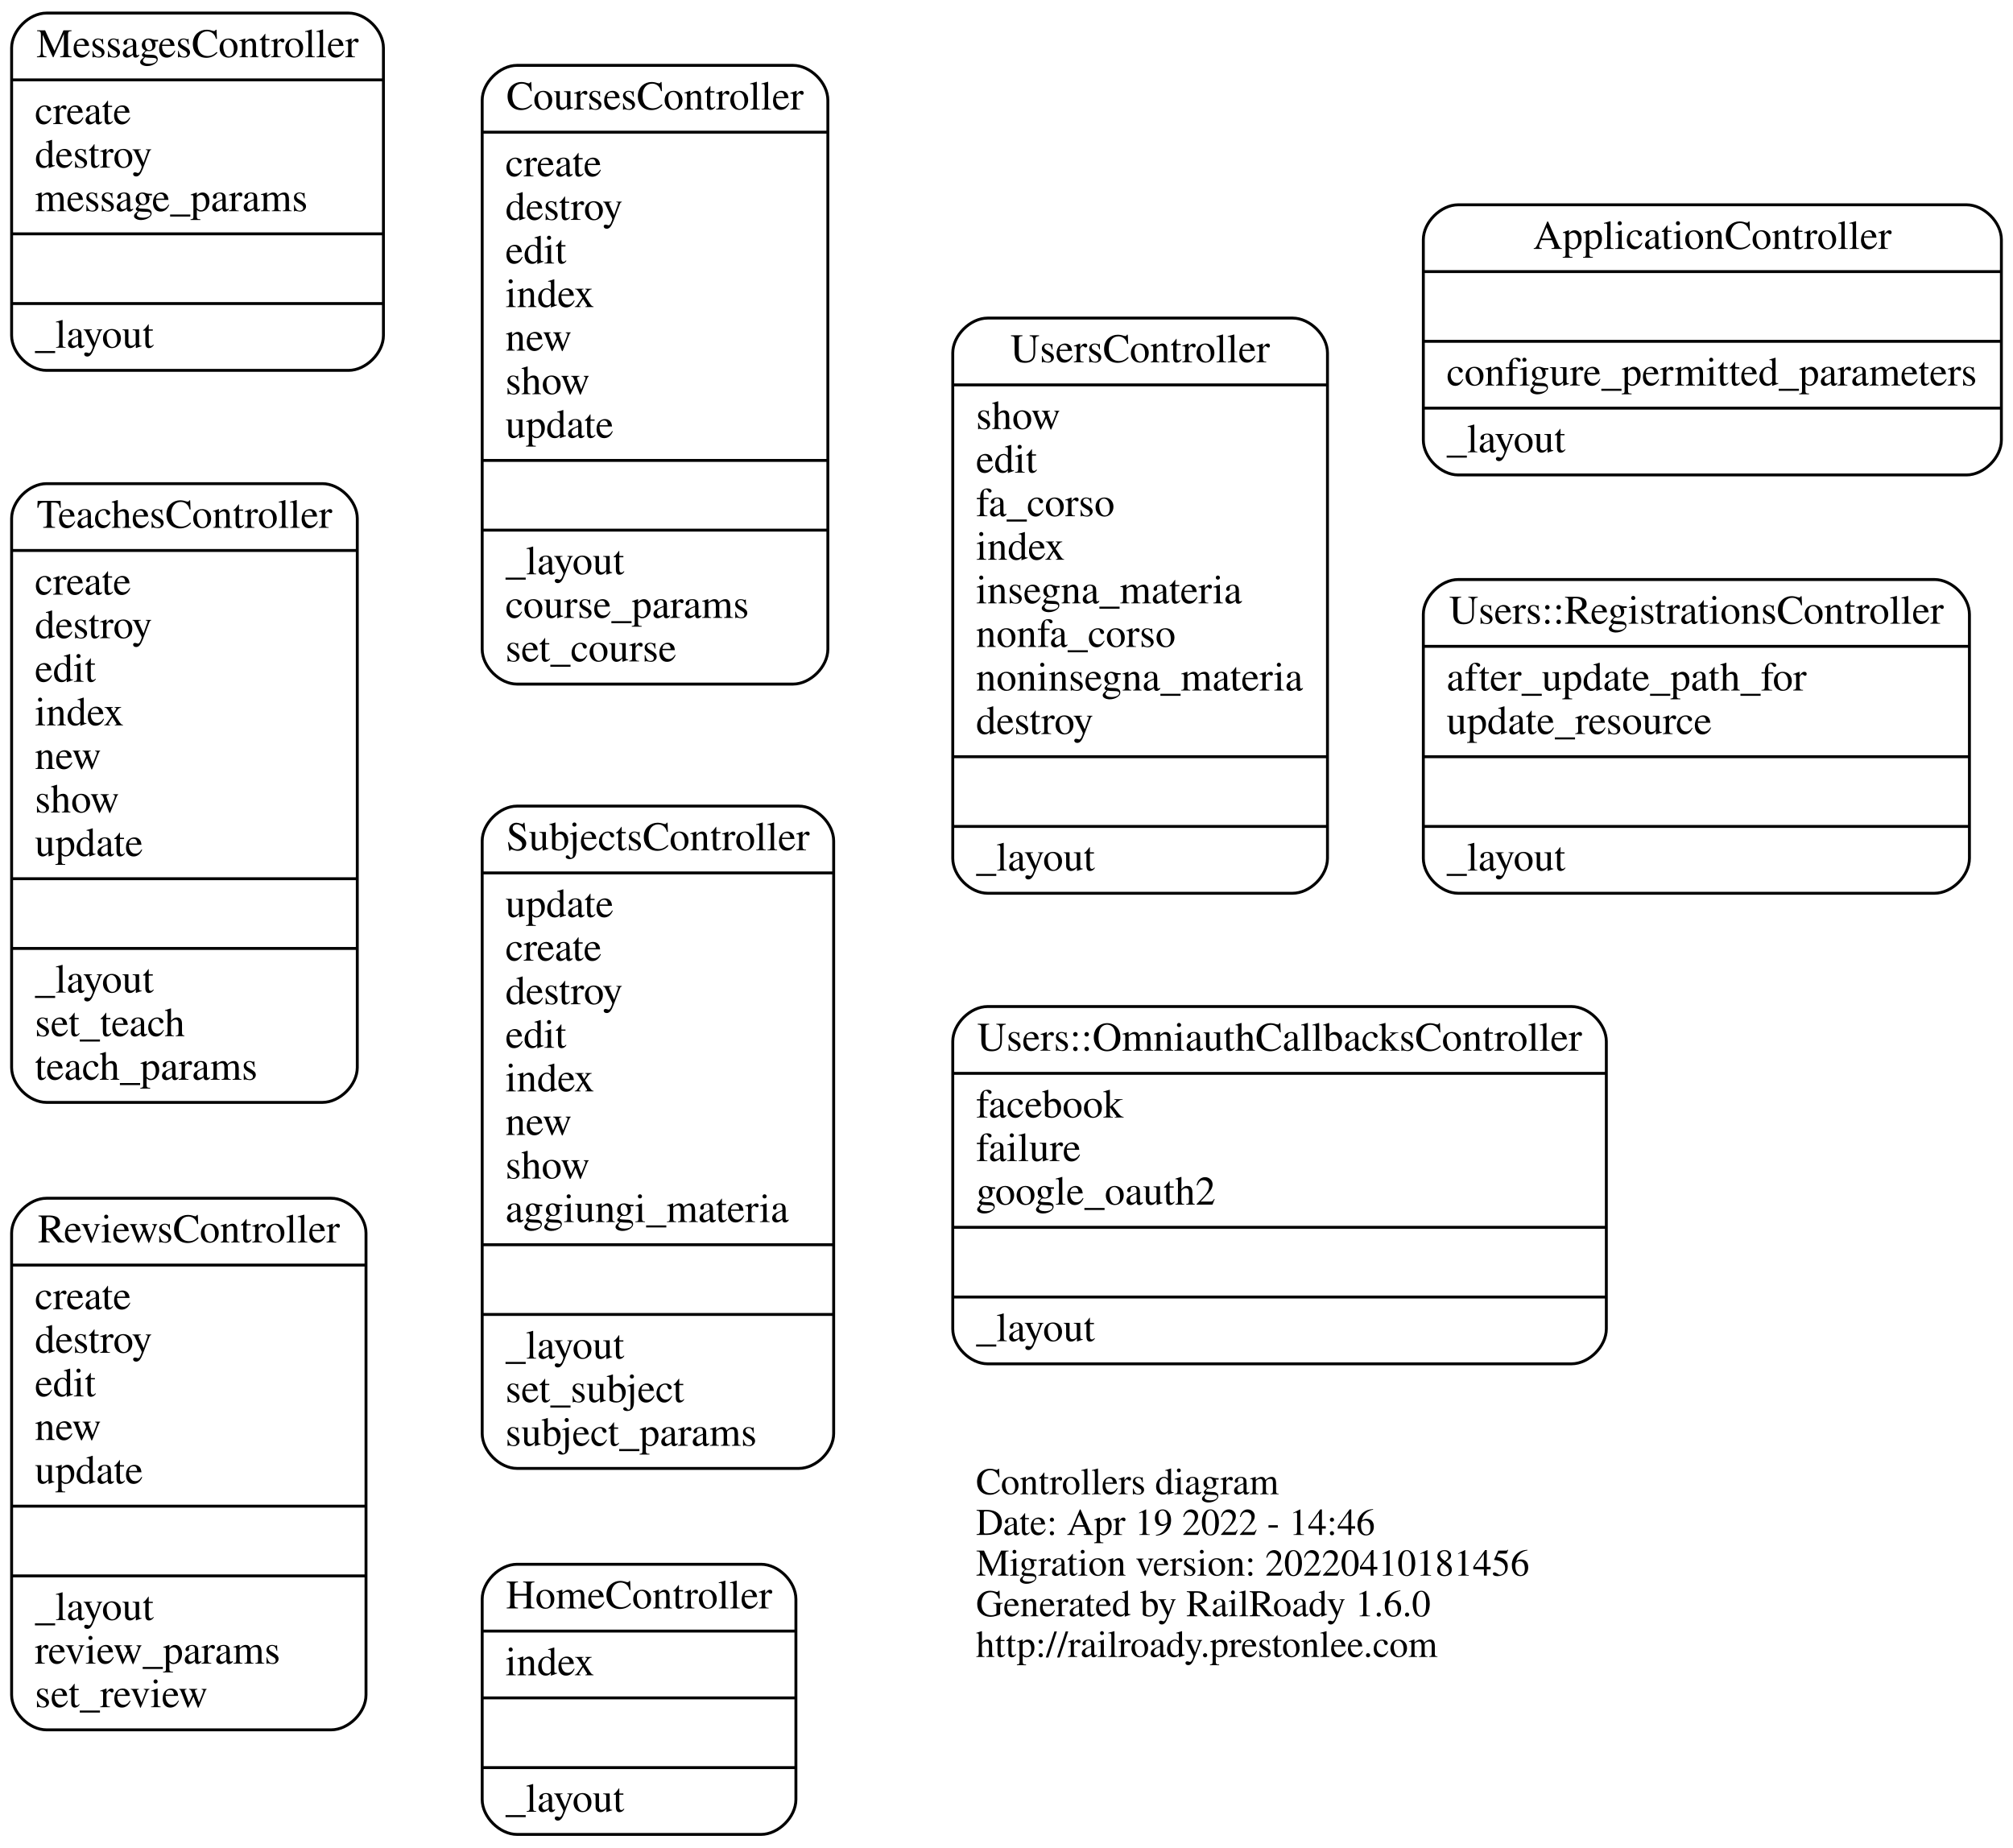
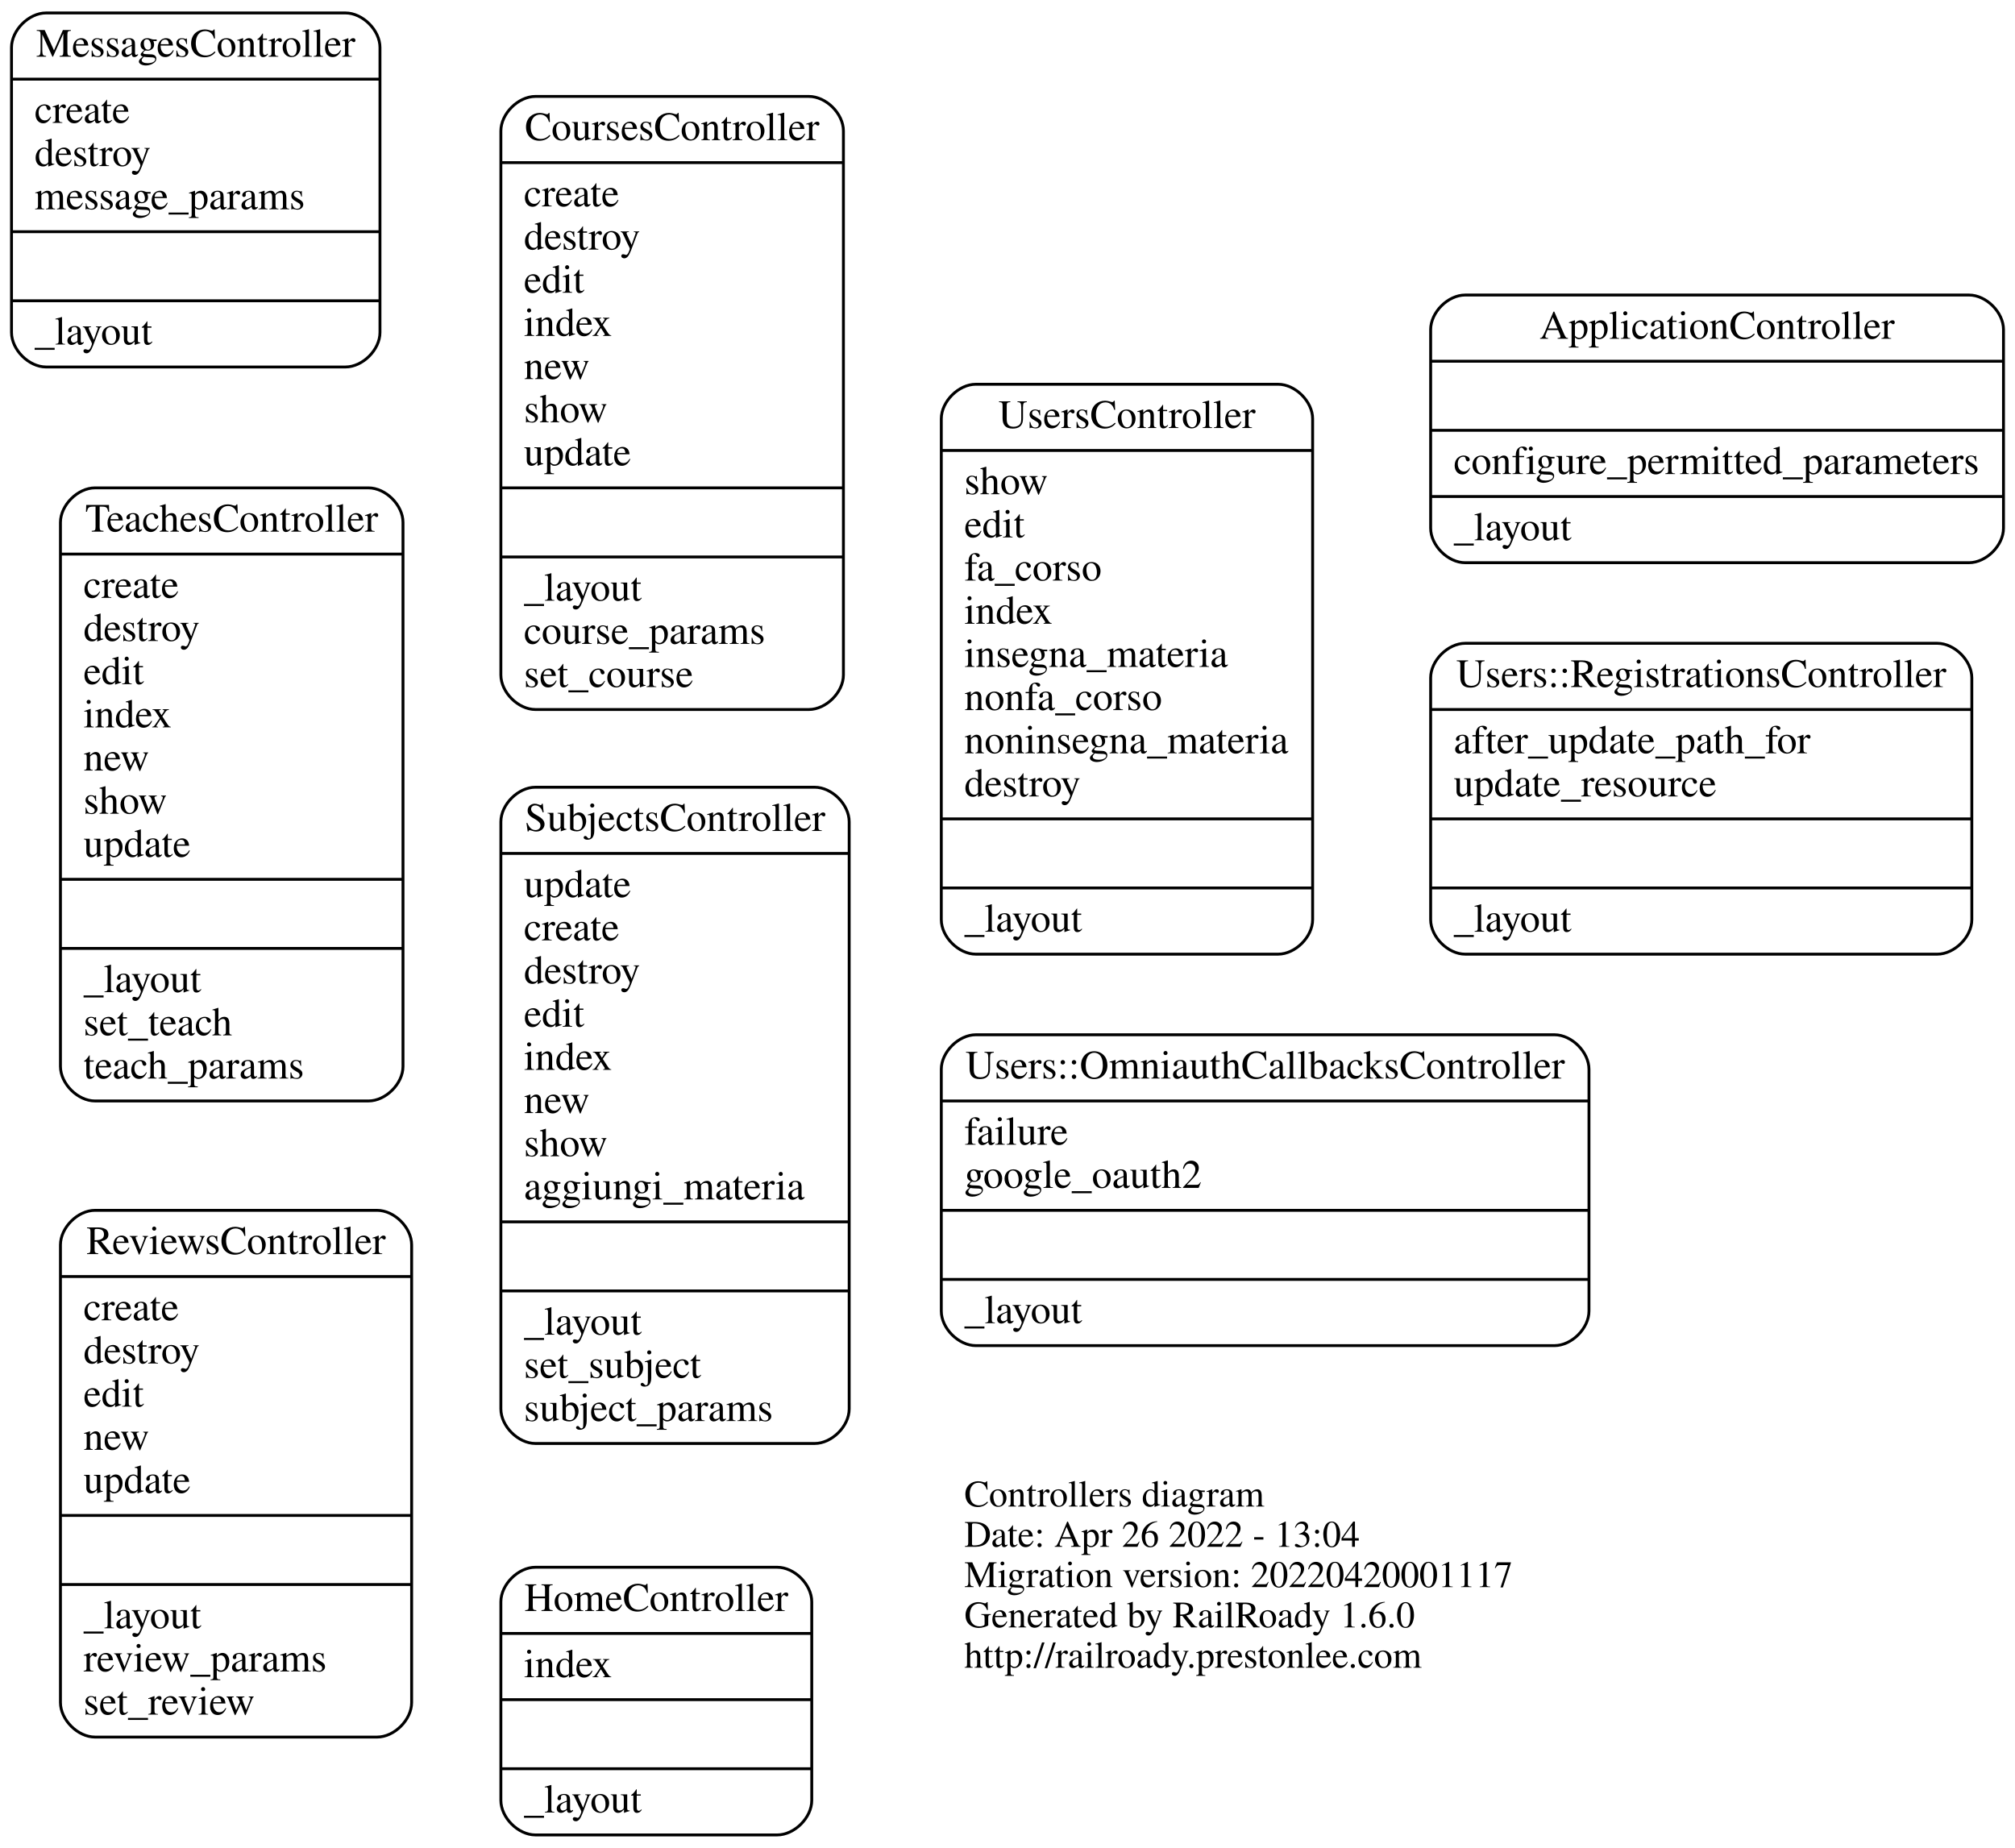
- <svg xmlns="http://www.w3.org/2000/svg" width="693pt" height="636pt" viewBox="0.00 0.00 693.00 636.00">
-   <g id="graph0" class="graph" transform="scale(1 1) rotate(0) translate(4 632)">
-     <polygon fill="transparent" stroke="transparent" points="-4,4 -4,-632 689,-632 689,4 -4,4" />
+ <svg xmlns="http://www.w3.org/2000/svg" width="700pt" height="642pt" viewBox="0.00 0.00 700.00 642.00">
+   <g id="graph0" class="graph" transform="scale(1 1) rotate(0) translate(4 638)">
+     <polygon fill="transparent" stroke="transparent" points="-4,4 -4,-638 696,-638 696,4 -4,4" />
    <g id="node1" class="node">
-       <text text-anchor="start" x="332" y="-117.6" font-family="Times,serif" font-size="13.00">Controllers diagram</text>
-       <text text-anchor="start" x="332" y="-103.6" font-family="Times,serif" font-size="13.00">Date: Apr 19 2022 - 14:46</text>
-       <text text-anchor="start" x="332" y="-89.6" font-family="Times,serif" font-size="13.00">Migration version: 20220410181456</text>
-       <text text-anchor="start" x="332" y="-75.6" font-family="Times,serif" font-size="13.00">Generated by RailRoady 1.6.0</text>
-       <text text-anchor="start" x="332" y="-61.6" font-family="Times,serif" font-size="13.00">http://railroady.prestonlee.com</text>
+       <text text-anchor="start" x="331" y="-114.6" font-family="Times,serif" font-size="13.00">Controllers diagram</text>
+       <text text-anchor="start" x="331" y="-100.6" font-family="Times,serif" font-size="13.00">Date: Apr 26 2022 - 13:04</text>
+       <text text-anchor="start" x="331" y="-86.6" font-family="Times,serif" font-size="13.00">Migration version: 20220420001117</text>
+       <text text-anchor="start" x="331" y="-72.6" font-family="Times,serif" font-size="13.00">Generated by RailRoady 1.6.0</text>
+       <text text-anchor="start" x="331" y="-58.6" font-family="Times,serif" font-size="13.00">http://railroady.prestonlee.com</text>
    </g>
    <g id="node2" class="node">
-       <path fill="none" stroke="black" d="M498,-468.5C498,-468.5 673,-468.5 673,-468.5 679,-468.5 685,-474.5 685,-480.5 685,-480.5 685,-549.5 685,-549.5 685,-555.5 679,-561.5 673,-561.5 673,-561.5 498,-561.5 498,-561.5 492,-561.5 486,-555.5 486,-549.5 486,-549.5 486,-480.5 486,-480.5 486,-474.5 492,-468.5 498,-468.5" />
-       <text text-anchor="middle" x="585.5" y="-546.3" font-family="Times,serif" font-size="14.00">ApplicationController</text>
-       <polyline fill="none" stroke="black" points="486,-538.5 685,-538.5 " />
-       <polyline fill="none" stroke="black" points="486,-514.5 685,-514.5 " />
-       <text text-anchor="start" x="494" y="-499.3" font-family="Times,serif" font-size="14.00">configure_permitted_parameters</text>
-       <polyline fill="none" stroke="black" points="486,-491.5 685,-491.5 " />
-       <text text-anchor="start" x="494" y="-476.3" font-family="Times,serif" font-size="14.00">_layout</text>
+       <path fill="none" stroke="black" d="M505,-442.5C505,-442.5 680,-442.5 680,-442.5 686,-442.5 692,-448.5 692,-454.5 692,-454.5 692,-523.5 692,-523.5 692,-529.5 686,-535.5 680,-535.5 680,-535.5 505,-535.5 505,-535.5 499,-535.5 493,-529.5 493,-523.5 493,-523.5 493,-454.5 493,-454.5 493,-448.5 499,-442.5 505,-442.5" />
+       <text text-anchor="middle" x="592.5" y="-520.3" font-family="Times,serif" font-size="14.00">ApplicationController</text>
+       <polyline fill="none" stroke="black" points="493,-512.5 692,-512.5 " />
+       <polyline fill="none" stroke="black" points="493,-488.5 692,-488.5 " />
+       <text text-anchor="start" x="501" y="-473.3" font-family="Times,serif" font-size="14.00">configure_permitted_parameters</text>
+       <polyline fill="none" stroke="black" points="493,-465.5 692,-465.5 " />
+       <text text-anchor="start" x="501" y="-450.3" font-family="Times,serif" font-size="14.00">_layout</text>
    </g>
    <g id="node3" class="node">
-       <path fill="none" stroke="black" d="M174,-396.5C174,-396.5 269,-396.5 269,-396.5 275,-396.5 281,-402.5 281,-408.5 281,-408.5 281,-597.5 281,-597.5 281,-603.5 275,-609.5 269,-609.5 269,-609.5 174,-609.5 174,-609.5 168,-609.5 162,-603.5 162,-597.5 162,-597.5 162,-408.5 162,-408.5 162,-402.5 168,-396.5 174,-396.5" />
-       <text text-anchor="middle" x="221.5" y="-594.3" font-family="Times,serif" font-size="14.00">CoursesController</text>
-       <polyline fill="none" stroke="black" points="162,-586.5 281,-586.5 " />
-       <text text-anchor="start" x="170" y="-571.3" font-family="Times,serif" font-size="14.00">create</text>
-       <text text-anchor="start" x="170" y="-556.3" font-family="Times,serif" font-size="14.00">destroy</text>
-       <text text-anchor="start" x="170" y="-541.3" font-family="Times,serif" font-size="14.00">edit</text>
-       <text text-anchor="start" x="170" y="-526.3" font-family="Times,serif" font-size="14.00">index</text>
-       <text text-anchor="start" x="170" y="-511.3" font-family="Times,serif" font-size="14.00">new</text>
-       <text text-anchor="start" x="170" y="-496.3" font-family="Times,serif" font-size="14.00">show</text>
-       <text text-anchor="start" x="170" y="-481.3" font-family="Times,serif" font-size="14.00">update</text>
-       <polyline fill="none" stroke="black" points="162,-473.5 281,-473.5 " />
-       <polyline fill="none" stroke="black" points="162,-449.5 281,-449.5 " />
-       <text text-anchor="start" x="170" y="-434.3" font-family="Times,serif" font-size="14.00">_layout</text>
-       <text text-anchor="start" x="170" y="-419.3" font-family="Times,serif" font-size="14.00">course_params</text>
-       <text text-anchor="start" x="170" y="-404.3" font-family="Times,serif" font-size="14.00">set_course</text>
+       <path fill="none" stroke="black" d="M182,-391.5C182,-391.5 277,-391.5 277,-391.5 283,-391.5 289,-397.5 289,-403.5 289,-403.5 289,-592.5 289,-592.5 289,-598.5 283,-604.5 277,-604.5 277,-604.5 182,-604.5 182,-604.5 176,-604.5 170,-598.5 170,-592.5 170,-592.5 170,-403.5 170,-403.5 170,-397.5 176,-391.5 182,-391.5" />
+       <text text-anchor="middle" x="229.5" y="-589.3" font-family="Times,serif" font-size="14.00">CoursesController</text>
+       <polyline fill="none" stroke="black" points="170,-581.5 289,-581.5 " />
+       <text text-anchor="start" x="178" y="-566.3" font-family="Times,serif" font-size="14.00">create</text>
+       <text text-anchor="start" x="178" y="-551.3" font-family="Times,serif" font-size="14.00">destroy</text>
+       <text text-anchor="start" x="178" y="-536.3" font-family="Times,serif" font-size="14.00">edit</text>
+       <text text-anchor="start" x="178" y="-521.3" font-family="Times,serif" font-size="14.00">index</text>
+       <text text-anchor="start" x="178" y="-506.3" font-family="Times,serif" font-size="14.00">new</text>
+       <text text-anchor="start" x="178" y="-491.3" font-family="Times,serif" font-size="14.00">show</text>
+       <text text-anchor="start" x="178" y="-476.3" font-family="Times,serif" font-size="14.00">update</text>
+       <polyline fill="none" stroke="black" points="170,-468.5 289,-468.5 " />
+       <polyline fill="none" stroke="black" points="170,-444.5 289,-444.5 " />
+       <text text-anchor="start" x="178" y="-429.3" font-family="Times,serif" font-size="14.00">_layout</text>
+       <text text-anchor="start" x="178" y="-414.3" font-family="Times,serif" font-size="14.00">course_params</text>
+       <text text-anchor="start" x="178" y="-399.3" font-family="Times,serif" font-size="14.00">set_course</text>
    </g>
    <g id="node4" class="node">
-       <path fill="none" stroke="black" d="M174,-0.5C174,-0.5 258,-0.5 258,-0.5 264,-0.5 270,-6.5 270,-12.5 270,-12.5 270,-81.5 270,-81.5 270,-87.5 264,-93.5 258,-93.5 258,-93.5 174,-93.5 174,-93.5 168,-93.5 162,-87.5 162,-81.5 162,-81.5 162,-12.5 162,-12.5 162,-6.5 168,-0.5 174,-0.5" />
-       <text text-anchor="middle" x="216" y="-78.3" font-family="Times,serif" font-size="14.00">HomeController</text>
-       <polyline fill="none" stroke="black" points="162,-70.5 270,-70.5 " />
-       <text text-anchor="start" x="170" y="-55.3" font-family="Times,serif" font-size="14.00">index</text>
-       <polyline fill="none" stroke="black" points="162,-47.5 270,-47.5 " />
-       <polyline fill="none" stroke="black" points="162,-23.5 270,-23.5 " />
-       <text text-anchor="start" x="170" y="-8.3" font-family="Times,serif" font-size="14.00">_layout</text>
+       <path fill="none" stroke="black" d="M182,-0.5C182,-0.5 266,-0.5 266,-0.5 272,-0.5 278,-6.5 278,-12.5 278,-12.5 278,-81.5 278,-81.5 278,-87.5 272,-93.5 266,-93.5 266,-93.5 182,-93.5 182,-93.5 176,-93.5 170,-87.5 170,-81.5 170,-81.5 170,-12.5 170,-12.5 170,-6.5 176,-0.5 182,-0.5" />
+       <text text-anchor="middle" x="224" y="-78.3" font-family="Times,serif" font-size="14.00">HomeController</text>
+       <polyline fill="none" stroke="black" points="170,-70.5 278,-70.5 " />
+       <text text-anchor="start" x="178" y="-55.3" font-family="Times,serif" font-size="14.00">index</text>
+       <polyline fill="none" stroke="black" points="170,-47.5 278,-47.5 " />
+       <polyline fill="none" stroke="black" points="170,-23.5 278,-23.5 " />
+       <text text-anchor="start" x="178" y="-8.3" font-family="Times,serif" font-size="14.00">_layout</text>
    </g>
    <g id="node5" class="node">
-       <path fill="none" stroke="black" d="M12,-504.5C12,-504.5 116,-504.5 116,-504.5 122,-504.5 128,-510.5 128,-516.5 128,-516.5 128,-615.5 128,-615.5 128,-621.5 122,-627.5 116,-627.5 116,-627.5 12,-627.5 12,-627.5 6,-627.5 0,-621.5 0,-615.5 0,-615.5 0,-516.5 0,-516.5 0,-510.5 6,-504.5 12,-504.5" />
-       <text text-anchor="middle" x="64" y="-612.3" font-family="Times,serif" font-size="14.00">MessagesController</text>
-       <polyline fill="none" stroke="black" points="0,-604.5 128,-604.5 " />
-       <text text-anchor="start" x="8" y="-589.3" font-family="Times,serif" font-size="14.00">create</text>
-       <text text-anchor="start" x="8" y="-574.3" font-family="Times,serif" font-size="14.00">destroy</text>
-       <text text-anchor="start" x="8" y="-559.3" font-family="Times,serif" font-size="14.00">message_params</text>
-       <polyline fill="none" stroke="black" points="0,-551.5 128,-551.5 " />
-       <polyline fill="none" stroke="black" points="0,-527.5 128,-527.5 " />
-       <text text-anchor="start" x="8" y="-512.3" font-family="Times,serif" font-size="14.00">_layout</text>
+       <path fill="none" stroke="black" d="M12,-510.5C12,-510.5 116,-510.5 116,-510.5 122,-510.5 128,-516.5 128,-522.5 128,-522.5 128,-621.5 128,-621.5 128,-627.5 122,-633.5 116,-633.5 116,-633.5 12,-633.5 12,-633.5 6,-633.5 0,-627.5 0,-621.5 0,-621.5 0,-522.5 0,-522.5 0,-516.5 6,-510.5 12,-510.5" />
+       <text text-anchor="middle" x="64" y="-618.3" font-family="Times,serif" font-size="14.00">MessagesController</text>
+       <polyline fill="none" stroke="black" points="0,-610.5 128,-610.5 " />
+       <text text-anchor="start" x="8" y="-595.3" font-family="Times,serif" font-size="14.00">create</text>
+       <text text-anchor="start" x="8" y="-580.3" font-family="Times,serif" font-size="14.00">destroy</text>
+       <text text-anchor="start" x="8" y="-565.3" font-family="Times,serif" font-size="14.00">message_params</text>
+       <polyline fill="none" stroke="black" points="0,-557.5 128,-557.5 " />
+       <polyline fill="none" stroke="black" points="0,-533.5 128,-533.5 " />
+       <text text-anchor="start" x="8" y="-518.3" font-family="Times,serif" font-size="14.00">_layout</text>
    </g>
    <g id="node6" class="node">
-       <path fill="none" stroke="black" d="M12,-36.5C12,-36.5 110,-36.5 110,-36.5 116,-36.5 122,-42.5 122,-48.5 122,-48.5 122,-207.5 122,-207.5 122,-213.5 116,-219.5 110,-219.5 110,-219.5 12,-219.5 12,-219.5 6,-219.5 0,-213.5 0,-207.5 0,-207.5 0,-48.5 0,-48.5 0,-42.5 6,-36.5 12,-36.5" />
-       <text text-anchor="middle" x="61" y="-204.3" font-family="Times,serif" font-size="14.00">ReviewsController</text>
-       <polyline fill="none" stroke="black" points="0,-196.5 122,-196.5 " />
-       <text text-anchor="start" x="8" y="-181.3" font-family="Times,serif" font-size="14.00">create</text>
-       <text text-anchor="start" x="8" y="-166.3" font-family="Times,serif" font-size="14.00">destroy</text>
-       <text text-anchor="start" x="8" y="-151.3" font-family="Times,serif" font-size="14.00">edit</text>
-       <text text-anchor="start" x="8" y="-136.3" font-family="Times,serif" font-size="14.00">new</text>
-       <text text-anchor="start" x="8" y="-121.3" font-family="Times,serif" font-size="14.00">update</text>
-       <polyline fill="none" stroke="black" points="0,-113.5 122,-113.5 " />
-       <polyline fill="none" stroke="black" points="0,-89.5 122,-89.5 " />
-       <text text-anchor="start" x="8" y="-74.3" font-family="Times,serif" font-size="14.00">_layout</text>
-       <text text-anchor="start" x="8" y="-59.3" font-family="Times,serif" font-size="14.00">review_params</text>
-       <text text-anchor="start" x="8" y="-44.3" font-family="Times,serif" font-size="14.00">set_review</text>
+       <path fill="none" stroke="black" d="M29,-34.5C29,-34.5 127,-34.5 127,-34.5 133,-34.5 139,-40.5 139,-46.5 139,-46.5 139,-205.5 139,-205.5 139,-211.5 133,-217.5 127,-217.5 127,-217.5 29,-217.5 29,-217.5 23,-217.5 17,-211.5 17,-205.5 17,-205.5 17,-46.5 17,-46.5 17,-40.5 23,-34.5 29,-34.5" />
+       <text text-anchor="middle" x="78" y="-202.3" font-family="Times,serif" font-size="14.00">ReviewsController</text>
+       <polyline fill="none" stroke="black" points="17,-194.5 139,-194.5 " />
+       <text text-anchor="start" x="25" y="-179.3" font-family="Times,serif" font-size="14.00">create</text>
+       <text text-anchor="start" x="25" y="-164.3" font-family="Times,serif" font-size="14.00">destroy</text>
+       <text text-anchor="start" x="25" y="-149.3" font-family="Times,serif" font-size="14.00">edit</text>
+       <text text-anchor="start" x="25" y="-134.3" font-family="Times,serif" font-size="14.00">new</text>
+       <text text-anchor="start" x="25" y="-119.3" font-family="Times,serif" font-size="14.00">update</text>
+       <polyline fill="none" stroke="black" points="17,-111.5 139,-111.5 " />
+       <polyline fill="none" stroke="black" points="17,-87.5 139,-87.5 " />
+       <text text-anchor="start" x="25" y="-72.3" font-family="Times,serif" font-size="14.00">_layout</text>
+       <text text-anchor="start" x="25" y="-57.3" font-family="Times,serif" font-size="14.00">review_params</text>
+       <text text-anchor="start" x="25" y="-42.3" font-family="Times,serif" font-size="14.00">set_review</text>
    </g>
    <g id="node7" class="node">
-       <path fill="none" stroke="black" d="M174,-126.5C174,-126.5 271,-126.5 271,-126.5 277,-126.5 283,-132.5 283,-138.5 283,-138.5 283,-342.5 283,-342.5 283,-348.5 277,-354.5 271,-354.5 271,-354.5 174,-354.5 174,-354.5 168,-354.5 162,-348.5 162,-342.5 162,-342.5 162,-138.5 162,-138.5 162,-132.5 168,-126.5 174,-126.5" />
-       <text text-anchor="middle" x="222.5" y="-339.3" font-family="Times,serif" font-size="14.00">SubjectsController</text>
-       <polyline fill="none" stroke="black" points="162,-331.5 283,-331.5 " />
-       <text text-anchor="start" x="170" y="-316.3" font-family="Times,serif" font-size="14.00">update</text>
-       <text text-anchor="start" x="170" y="-301.3" font-family="Times,serif" font-size="14.00">create</text>
-       <text text-anchor="start" x="170" y="-286.3" font-family="Times,serif" font-size="14.00">destroy</text>
-       <text text-anchor="start" x="170" y="-271.3" font-family="Times,serif" font-size="14.00">edit</text>
-       <text text-anchor="start" x="170" y="-256.3" font-family="Times,serif" font-size="14.00">index</text>
-       <text text-anchor="start" x="170" y="-241.3" font-family="Times,serif" font-size="14.00">new</text>
-       <text text-anchor="start" x="170" y="-226.3" font-family="Times,serif" font-size="14.00">show</text>
-       <text text-anchor="start" x="170" y="-211.3" font-family="Times,serif" font-size="14.00">aggiungi_materia</text>
-       <polyline fill="none" stroke="black" points="162,-203.5 283,-203.5 " />
-       <polyline fill="none" stroke="black" points="162,-179.5 283,-179.5 " />
-       <text text-anchor="start" x="170" y="-164.3" font-family="Times,serif" font-size="14.00">_layout</text>
-       <text text-anchor="start" x="170" y="-149.3" font-family="Times,serif" font-size="14.00">set_subject</text>
-       <text text-anchor="start" x="170" y="-134.3" font-family="Times,serif" font-size="14.00">subject_params</text>
+       <path fill="none" stroke="black" d="M182,-136.5C182,-136.5 279,-136.5 279,-136.5 285,-136.5 291,-142.5 291,-148.5 291,-148.5 291,-352.5 291,-352.5 291,-358.5 285,-364.5 279,-364.5 279,-364.5 182,-364.5 182,-364.5 176,-364.5 170,-358.5 170,-352.5 170,-352.5 170,-148.5 170,-148.5 170,-142.5 176,-136.5 182,-136.5" />
+       <text text-anchor="middle" x="230.5" y="-349.3" font-family="Times,serif" font-size="14.00">SubjectsController</text>
+       <polyline fill="none" stroke="black" points="170,-341.5 291,-341.5 " />
+       <text text-anchor="start" x="178" y="-326.3" font-family="Times,serif" font-size="14.00">update</text>
+       <text text-anchor="start" x="178" y="-311.3" font-family="Times,serif" font-size="14.00">create</text>
+       <text text-anchor="start" x="178" y="-296.3" font-family="Times,serif" font-size="14.00">destroy</text>
+       <text text-anchor="start" x="178" y="-281.3" font-family="Times,serif" font-size="14.00">edit</text>
+       <text text-anchor="start" x="178" y="-266.3" font-family="Times,serif" font-size="14.00">index</text>
+       <text text-anchor="start" x="178" y="-251.3" font-family="Times,serif" font-size="14.00">new</text>
+       <text text-anchor="start" x="178" y="-236.3" font-family="Times,serif" font-size="14.00">show</text>
+       <text text-anchor="start" x="178" y="-221.3" font-family="Times,serif" font-size="14.00">aggiungi_materia</text>
+       <polyline fill="none" stroke="black" points="170,-213.5 291,-213.5 " />
+       <polyline fill="none" stroke="black" points="170,-189.5 291,-189.5 " />
+       <text text-anchor="start" x="178" y="-174.3" font-family="Times,serif" font-size="14.00">_layout</text>
+       <text text-anchor="start" x="178" y="-159.3" font-family="Times,serif" font-size="14.00">set_subject</text>
+       <text text-anchor="start" x="178" y="-144.3" font-family="Times,serif" font-size="14.00">subject_params</text>
    </g>
    <g id="node8" class="node">
-       <path fill="none" stroke="black" d="M12,-252.5C12,-252.5 107,-252.5 107,-252.5 113,-252.5 119,-258.5 119,-264.5 119,-264.5 119,-453.5 119,-453.5 119,-459.5 113,-465.5 107,-465.5 107,-465.5 12,-465.5 12,-465.5 6,-465.5 0,-459.5 0,-453.5 0,-453.5 0,-264.5 0,-264.5 0,-258.5 6,-252.5 12,-252.5" />
-       <text text-anchor="middle" x="59.5" y="-450.3" font-family="Times,serif" font-size="14.00">TeachesController</text>
-       <polyline fill="none" stroke="black" points="0,-442.5 119,-442.5 " />
-       <text text-anchor="start" x="8" y="-427.3" font-family="Times,serif" font-size="14.00">create</text>
-       <text text-anchor="start" x="8" y="-412.3" font-family="Times,serif" font-size="14.00">destroy</text>
-       <text text-anchor="start" x="8" y="-397.3" font-family="Times,serif" font-size="14.00">edit</text>
-       <text text-anchor="start" x="8" y="-382.3" font-family="Times,serif" font-size="14.00">index</text>
-       <text text-anchor="start" x="8" y="-367.3" font-family="Times,serif" font-size="14.00">new</text>
-       <text text-anchor="start" x="8" y="-352.3" font-family="Times,serif" font-size="14.00">show</text>
-       <text text-anchor="start" x="8" y="-337.3" font-family="Times,serif" font-size="14.00">update</text>
-       <polyline fill="none" stroke="black" points="0,-329.5 119,-329.5 " />
-       <polyline fill="none" stroke="black" points="0,-305.5 119,-305.5 " />
-       <text text-anchor="start" x="8" y="-290.3" font-family="Times,serif" font-size="14.00">_layout</text>
-       <text text-anchor="start" x="8" y="-275.3" font-family="Times,serif" font-size="14.00">set_teach</text>
-       <text text-anchor="start" x="8" y="-260.3" font-family="Times,serif" font-size="14.00">teach_params</text>
+       <path fill="none" stroke="black" d="M29,-255.5C29,-255.5 124,-255.5 124,-255.5 130,-255.5 136,-261.5 136,-267.5 136,-267.5 136,-456.5 136,-456.5 136,-462.5 130,-468.5 124,-468.5 124,-468.5 29,-468.5 29,-468.5 23,-468.5 17,-462.5 17,-456.5 17,-456.5 17,-267.5 17,-267.5 17,-261.5 23,-255.5 29,-255.5" />
+       <text text-anchor="middle" x="76.5" y="-453.3" font-family="Times,serif" font-size="14.00">TeachesController</text>
+       <polyline fill="none" stroke="black" points="17,-445.5 136,-445.5 " />
+       <text text-anchor="start" x="25" y="-430.3" font-family="Times,serif" font-size="14.00">create</text>
+       <text text-anchor="start" x="25" y="-415.3" font-family="Times,serif" font-size="14.00">destroy</text>
+       <text text-anchor="start" x="25" y="-400.3" font-family="Times,serif" font-size="14.00">edit</text>
+       <text text-anchor="start" x="25" y="-385.3" font-family="Times,serif" font-size="14.00">index</text>
+       <text text-anchor="start" x="25" y="-370.3" font-family="Times,serif" font-size="14.00">new</text>
+       <text text-anchor="start" x="25" y="-355.3" font-family="Times,serif" font-size="14.00">show</text>
+       <text text-anchor="start" x="25" y="-340.3" font-family="Times,serif" font-size="14.00">update</text>
+       <polyline fill="none" stroke="black" points="17,-332.5 136,-332.5 " />
+       <polyline fill="none" stroke="black" points="17,-308.5 136,-308.5 " />
+       <text text-anchor="start" x="25" y="-293.3" font-family="Times,serif" font-size="14.00">_layout</text>
+       <text text-anchor="start" x="25" y="-278.3" font-family="Times,serif" font-size="14.00">set_teach</text>
+       <text text-anchor="start" x="25" y="-263.3" font-family="Times,serif" font-size="14.00">teach_params</text>
    </g>
    <g id="node9" class="node">
-       <path fill="none" stroke="black" d="M336,-162.5C336,-162.5 537,-162.5 537,-162.5 543,-162.5 549,-168.5 549,-174.5 549,-174.5 549,-273.5 549,-273.5 549,-279.5 543,-285.5 537,-285.5 537,-285.5 336,-285.5 336,-285.5 330,-285.5 324,-279.5 324,-273.5 324,-273.5 324,-174.5 324,-174.5 324,-168.5 330,-162.5 336,-162.5" />
-       <text text-anchor="middle" x="436.5" y="-270.3" font-family="Times,serif" font-size="14.00">Users::OmniauthCallbacksController</text>
-       <polyline fill="none" stroke="black" points="324,-262.5 549,-262.5 " />
-       <text text-anchor="start" x="332" y="-247.3" font-family="Times,serif" font-size="14.00">facebook</text>
-       <text text-anchor="start" x="332" y="-232.3" font-family="Times,serif" font-size="14.00">failure</text>
-       <text text-anchor="start" x="332" y="-217.3" font-family="Times,serif" font-size="14.00">google_oauth2</text>
-       <polyline fill="none" stroke="black" points="324,-209.5 549,-209.5 " />
-       <polyline fill="none" stroke="black" points="324,-185.5 549,-185.5 " />
-       <text text-anchor="start" x="332" y="-170.3" font-family="Times,serif" font-size="14.00">_layout</text>
+       <path fill="none" stroke="black" d="M335,-170.5C335,-170.5 536,-170.5 536,-170.5 542,-170.5 548,-176.5 548,-182.5 548,-182.5 548,-266.5 548,-266.5 548,-272.5 542,-278.5 536,-278.5 536,-278.5 335,-278.5 335,-278.5 329,-278.5 323,-272.5 323,-266.5 323,-266.5 323,-182.5 323,-182.5 323,-176.5 329,-170.5 335,-170.5" />
+       <text text-anchor="middle" x="435.5" y="-263.3" font-family="Times,serif" font-size="14.00">Users::OmniauthCallbacksController</text>
+       <polyline fill="none" stroke="black" points="323,-255.5 548,-255.5 " />
+       <text text-anchor="start" x="331" y="-240.3" font-family="Times,serif" font-size="14.00">failure</text>
+       <text text-anchor="start" x="331" y="-225.3" font-family="Times,serif" font-size="14.00">google_oauth2</text>
+       <polyline fill="none" stroke="black" points="323,-217.5 548,-217.5 " />
+       <polyline fill="none" stroke="black" points="323,-193.5 548,-193.5 " />
+       <text text-anchor="start" x="331" y="-178.3" font-family="Times,serif" font-size="14.00">_layout</text>
    </g>
    <g id="node10" class="node">
-       <path fill="none" stroke="black" d="M498,-324.5C498,-324.5 662,-324.5 662,-324.5 668,-324.5 674,-330.5 674,-336.5 674,-336.5 674,-420.5 674,-420.5 674,-426.5 668,-432.5 662,-432.5 662,-432.5 498,-432.5 498,-432.5 492,-432.5 486,-426.5 486,-420.5 486,-420.5 486,-336.5 486,-336.5 486,-330.5 492,-324.5 498,-324.5" />
-       <text text-anchor="middle" x="580" y="-417.3" font-family="Times,serif" font-size="14.00">Users::RegistrationsController</text>
-       <polyline fill="none" stroke="black" points="486,-409.5 674,-409.5 " />
-       <text text-anchor="start" x="494" y="-394.3" font-family="Times,serif" font-size="14.00">after_update_path_for</text>
-       <text text-anchor="start" x="494" y="-379.3" font-family="Times,serif" font-size="14.00">update_resource</text>
-       <polyline fill="none" stroke="black" points="486,-371.5 674,-371.5 " />
-       <polyline fill="none" stroke="black" points="486,-347.5 674,-347.5 " />
-       <text text-anchor="start" x="494" y="-332.3" font-family="Times,serif" font-size="14.00">_layout</text>
+       <path fill="none" stroke="black" d="M505,-306.5C505,-306.5 669,-306.5 669,-306.5 675,-306.5 681,-312.5 681,-318.5 681,-318.5 681,-402.5 681,-402.5 681,-408.5 675,-414.5 669,-414.5 669,-414.5 505,-414.5 505,-414.5 499,-414.5 493,-408.5 493,-402.5 493,-402.5 493,-318.5 493,-318.5 493,-312.5 499,-306.5 505,-306.5" />
+       <text text-anchor="middle" x="587" y="-399.3" font-family="Times,serif" font-size="14.00">Users::RegistrationsController</text>
+       <polyline fill="none" stroke="black" points="493,-391.5 681,-391.5 " />
+       <text text-anchor="start" x="501" y="-376.3" font-family="Times,serif" font-size="14.00">after_update_path_for</text>
+       <text text-anchor="start" x="501" y="-361.3" font-family="Times,serif" font-size="14.00">update_resource</text>
+       <polyline fill="none" stroke="black" points="493,-353.5 681,-353.5 " />
+       <polyline fill="none" stroke="black" points="493,-329.5 681,-329.5 " />
+       <text text-anchor="start" x="501" y="-314.3" font-family="Times,serif" font-size="14.00">_layout</text>
    </g>
    <g id="node11" class="node">
-       <path fill="none" stroke="black" d="M336,-324.5C336,-324.5 441,-324.5 441,-324.5 447,-324.5 453,-330.5 453,-336.5 453,-336.5 453,-510.5 453,-510.5 453,-516.5 447,-522.5 441,-522.5 441,-522.5 336,-522.5 336,-522.5 330,-522.5 324,-516.5 324,-510.5 324,-510.5 324,-336.5 324,-336.5 324,-330.5 330,-324.5 336,-324.5" />
-       <text text-anchor="middle" x="388.5" y="-507.3" font-family="Times,serif" font-size="14.00">UsersController</text>
-       <polyline fill="none" stroke="black" points="324,-499.5 453,-499.5 " />
-       <text text-anchor="start" x="332" y="-484.3" font-family="Times,serif" font-size="14.00">show</text>
-       <text text-anchor="start" x="332" y="-469.3" font-family="Times,serif" font-size="14.00">edit</text>
-       <text text-anchor="start" x="332" y="-454.3" font-family="Times,serif" font-size="14.00">fa_corso</text>
-       <text text-anchor="start" x="332" y="-439.3" font-family="Times,serif" font-size="14.00">index</text>
-       <text text-anchor="start" x="332" y="-424.3" font-family="Times,serif" font-size="14.00">insegna_materia</text>
-       <text text-anchor="start" x="332" y="-409.3" font-family="Times,serif" font-size="14.00">nonfa_corso</text>
-       <text text-anchor="start" x="332" y="-394.3" font-family="Times,serif" font-size="14.00">noninsegna_materia</text>
-       <text text-anchor="start" x="332" y="-379.3" font-family="Times,serif" font-size="14.00">destroy</text>
-       <polyline fill="none" stroke="black" points="324,-371.5 453,-371.5 " />
-       <polyline fill="none" stroke="black" points="324,-347.5 453,-347.5 " />
-       <text text-anchor="start" x="332" y="-332.3" font-family="Times,serif" font-size="14.00">_layout</text>
+       <path fill="none" stroke="black" d="M335,-306.5C335,-306.5 440,-306.5 440,-306.5 446,-306.5 452,-312.5 452,-318.5 452,-318.5 452,-492.5 452,-492.5 452,-498.5 446,-504.5 440,-504.5 440,-504.5 335,-504.5 335,-504.5 329,-504.5 323,-498.5 323,-492.5 323,-492.5 323,-318.5 323,-318.5 323,-312.5 329,-306.5 335,-306.5" />
+       <text text-anchor="middle" x="387.5" y="-489.3" font-family="Times,serif" font-size="14.00">UsersController</text>
+       <polyline fill="none" stroke="black" points="323,-481.5 452,-481.5 " />
+       <text text-anchor="start" x="331" y="-466.3" font-family="Times,serif" font-size="14.00">show</text>
+       <text text-anchor="start" x="331" y="-451.3" font-family="Times,serif" font-size="14.00">edit</text>
+       <text text-anchor="start" x="331" y="-436.3" font-family="Times,serif" font-size="14.00">fa_corso</text>
+       <text text-anchor="start" x="331" y="-421.3" font-family="Times,serif" font-size="14.00">index</text>
+       <text text-anchor="start" x="331" y="-406.3" font-family="Times,serif" font-size="14.00">insegna_materia</text>
+       <text text-anchor="start" x="331" y="-391.3" font-family="Times,serif" font-size="14.00">nonfa_corso</text>
+       <text text-anchor="start" x="331" y="-376.3" font-family="Times,serif" font-size="14.00">noninsegna_materia</text>
+       <text text-anchor="start" x="331" y="-361.3" font-family="Times,serif" font-size="14.00">destroy</text>
+       <polyline fill="none" stroke="black" points="323,-353.5 452,-353.5 " />
+       <polyline fill="none" stroke="black" points="323,-329.5 452,-329.5 " />
+       <text text-anchor="start" x="331" y="-314.3" font-family="Times,serif" font-size="14.00">_layout</text>
    </g>
  </g>
</svg>
